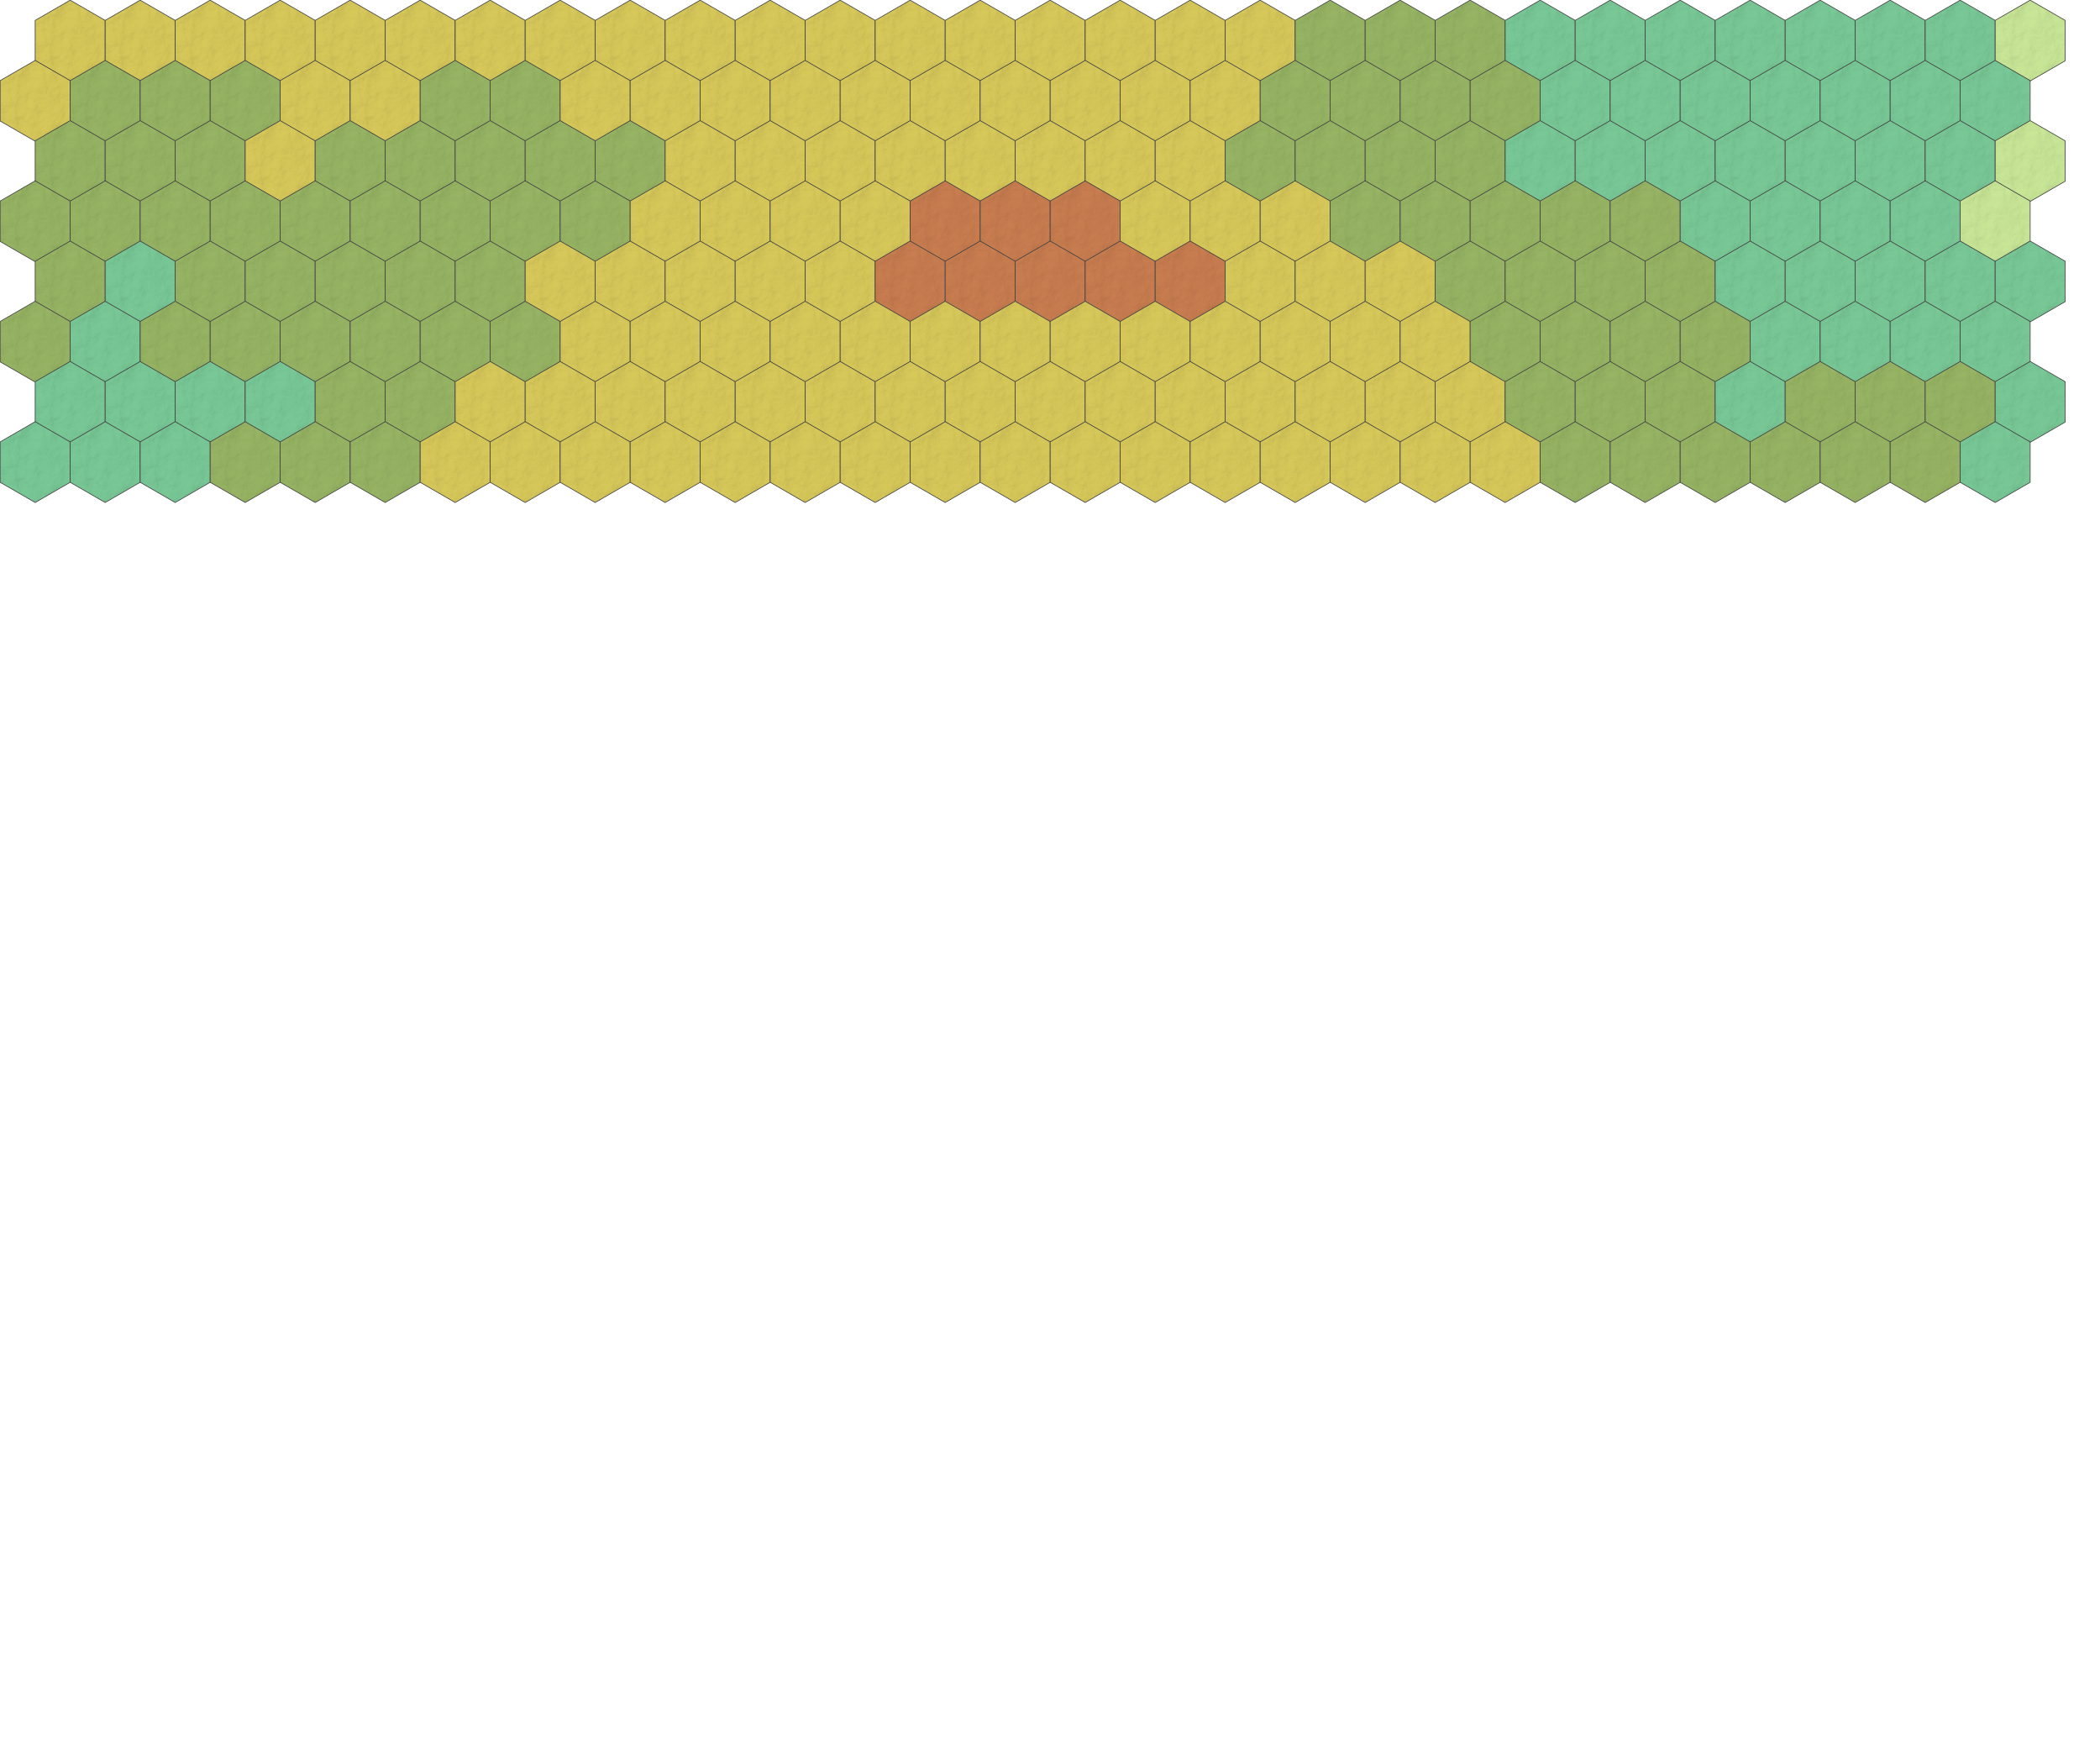
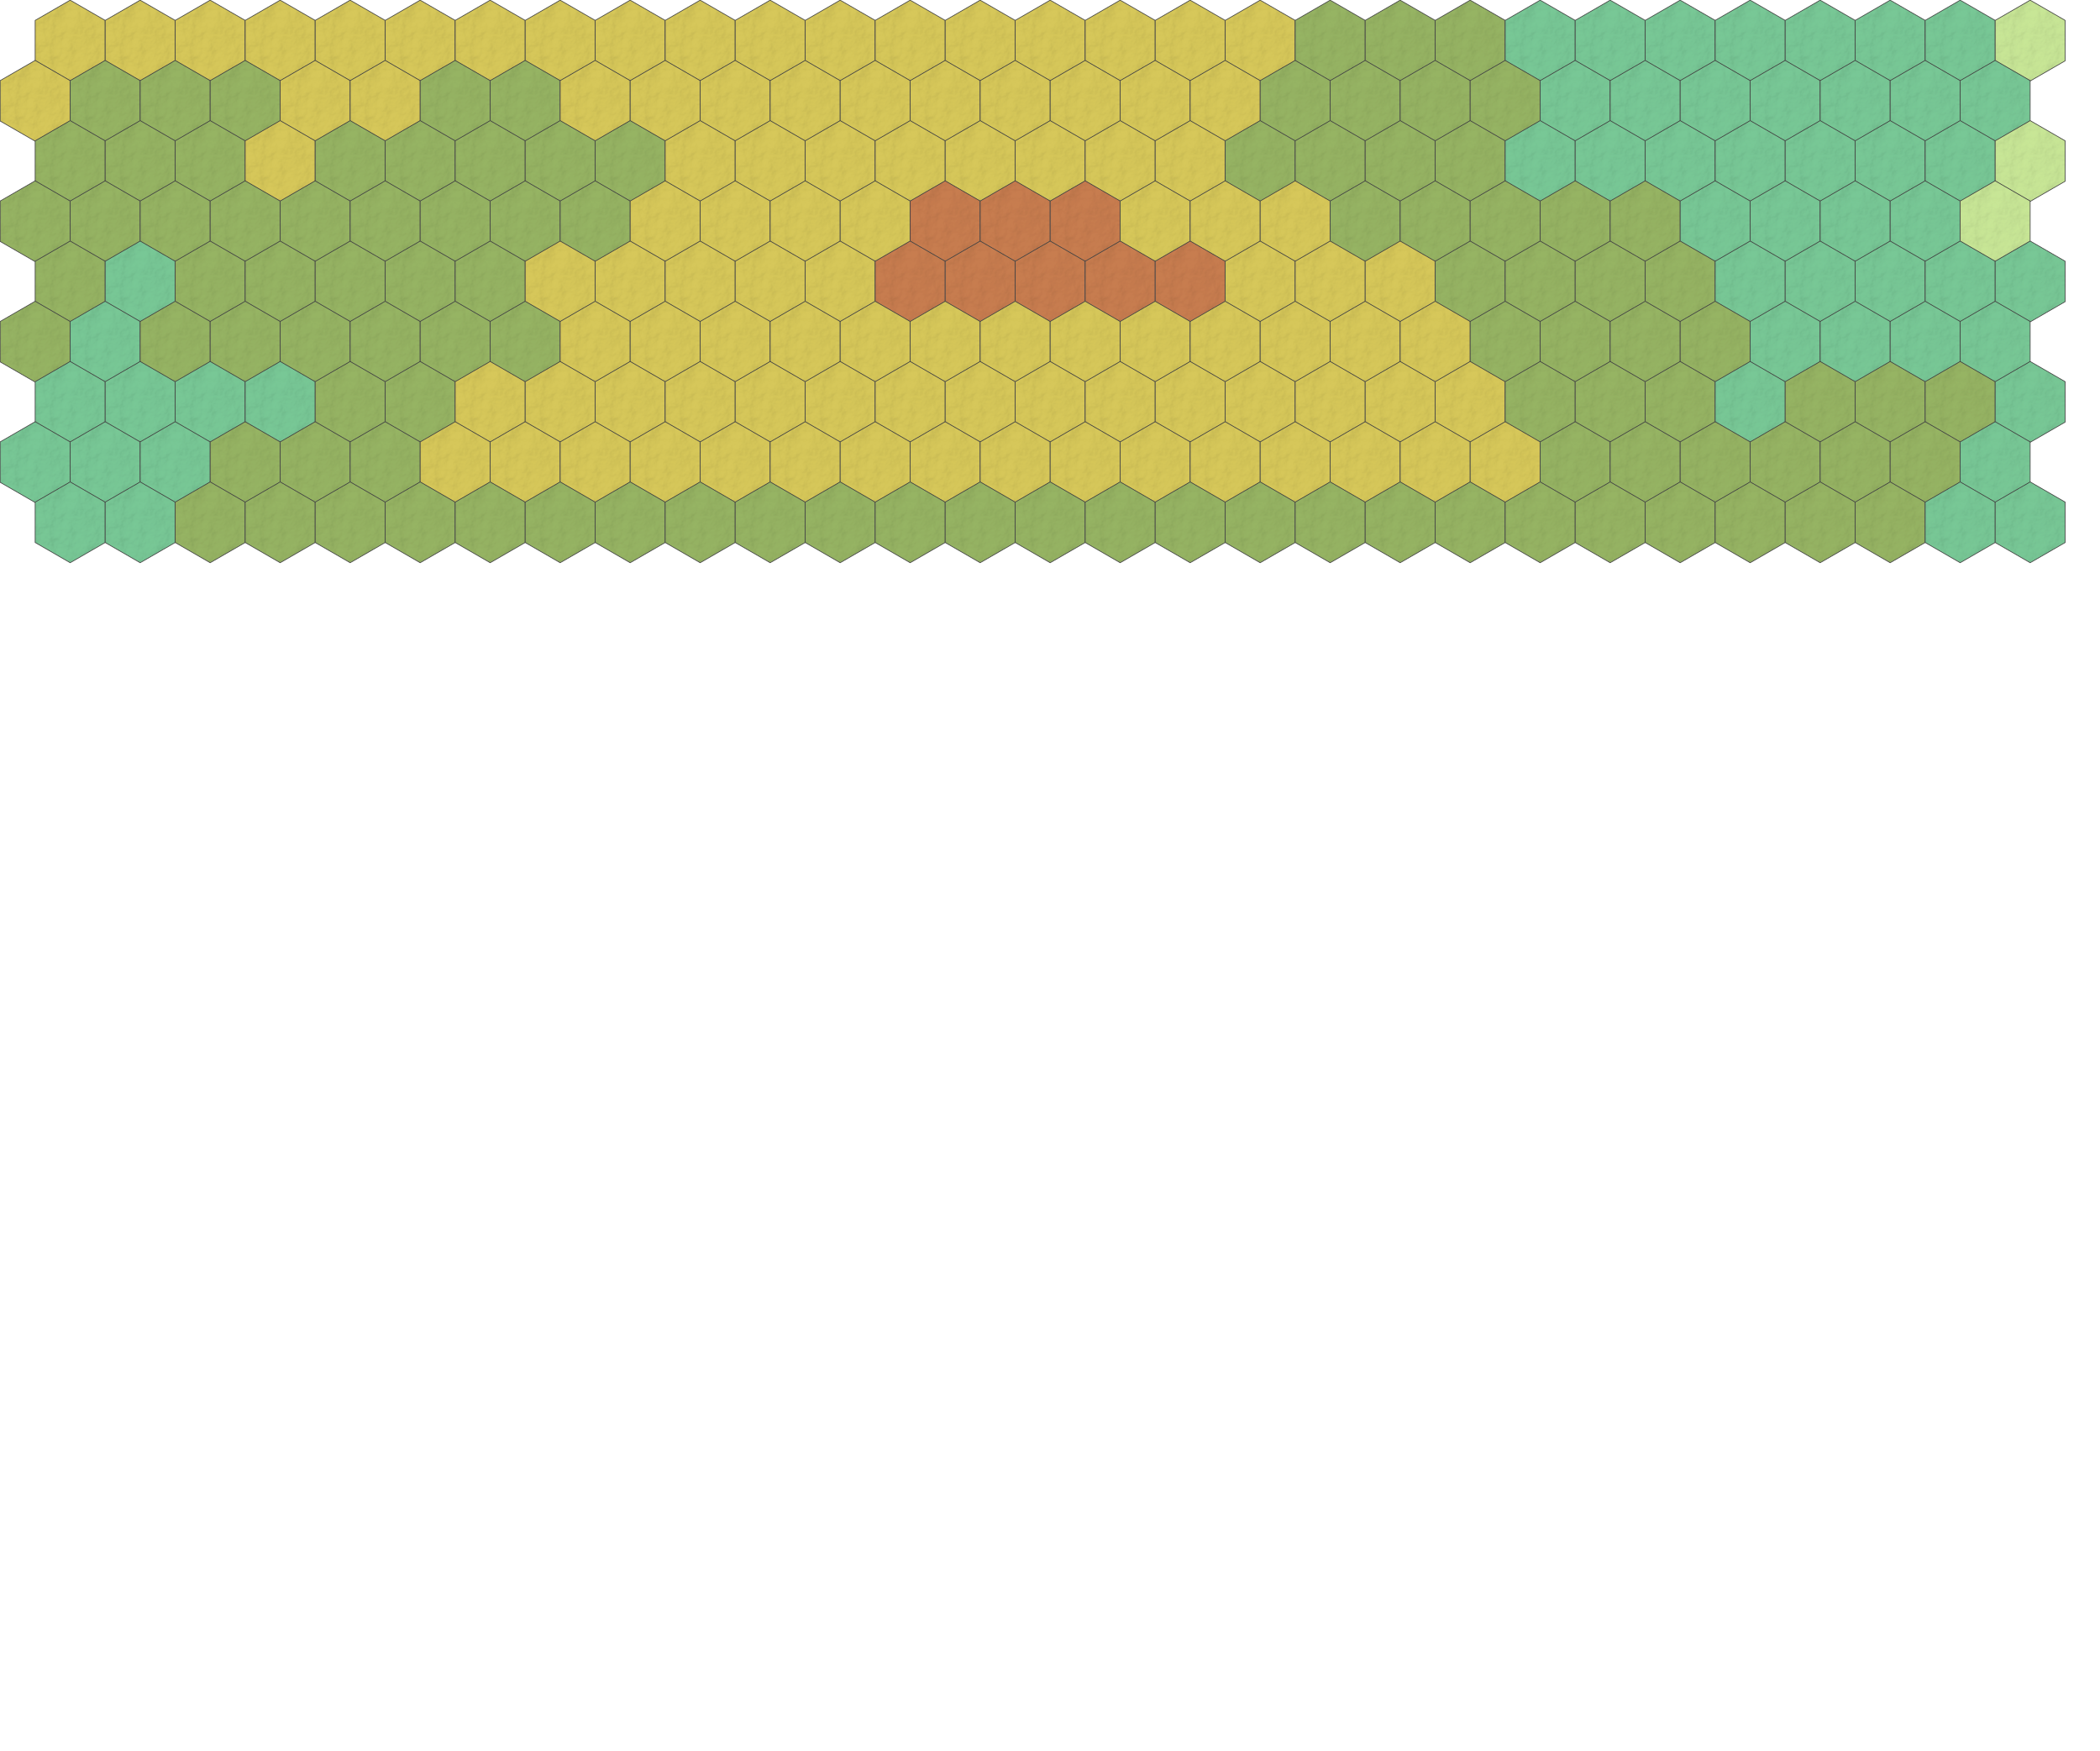
<svg xmlns="http://www.w3.org/2000/svg" xmlns:xlink="http://www.w3.org/1999/xlink" viewBox="0 0 3000 2500">
  <defs>
    <filter id="paper">
      <feTurbulence type="fractalNoise" baseFrequency="0.04" result="noise" numOctaves="5" />
      <feDiffuseLighting in="noise" surfaceScale="2" result="texture">
        <feDistantLight azimuth="45" elevation="75" />
      </feDiffuseLighting>
      <feComposite in="SourceGraphic" in2="texture" operator="arithmetic" k1="1" k2="0" k3="0" k4="0" />
    </filter>
    <polygon id="level5" filter="url(#paper)" fill="rgb(200,125,80)" stroke="#444444" points="50.24,0.25 100.23,29.112 100.23,86.835 50.24,115.697 0.25,86.835 0.25,29.112 50.24,0.25" />
    <polygon id="level4" filter="url(#paper)" fill="rgb(215,200,90)" stroke="#444444" points="50.24,0.25 100.23,29.112 100.23,86.835 50.24,115.697 0.25,86.835 0.25,29.112 50.24,0.25" />
    <polygon id="level3" filter="url(#paper)" fill="rgb(150,180,100)" stroke="#444444" points="50.24,0.25 100.23,29.112 100.23,86.835 50.24,115.697 0.25,86.835 0.25,29.112 50.24,0.25" />
    <polygon id="level2" filter="url(#paper)" fill="rgb(120,200,150)" stroke="#444444" points="50.24,0.25 100.23,29.112 100.23,86.835 50.24,115.697 0.25,86.835 0.25,29.112 50.24,0.25" />
    <polygon id="level1" filter="url(#paper)" fill="rgb(200,230,150)" stroke="#444444" points="50.24,0.25 100.23,29.112 100.23,86.835 50.24,115.697 0.25,86.835 0.25,29.112 50.24,0.25" />
  </defs>
  <g id="row1">
    <use id="0129" xlink:href="#level4" transform="translate(50)" />
    <use id="0128" xlink:href="#level4" transform="translate(150)" />
    <use id="0127" xlink:href="#level4" transform="translate(250)" />
    <use id="0126" xlink:href="#level4" transform="translate(350)" />
    <use id="0125" xlink:href="#level4" transform="translate(450)" />
    <use id="0124" xlink:href="#level4" transform="translate(550)" />
    <use id="0123" xlink:href="#level4" transform="translate(650)" />
    <use id="0122" xlink:href="#level4" transform="translate(750)" />
    <use id="0121" xlink:href="#level4" transform="translate(850)" />
    <use id="0120" xlink:href="#level4" transform="translate(950)" />
    <use id="0119" xlink:href="#level4" transform="translate(1050)" />
    <use id="0118" xlink:href="#level4" transform="translate(1150)" />
    <use id="0117" xlink:href="#level4" transform="translate(1250)" />
    <use id="0116" xlink:href="#level4" transform="translate(1350)" />
    <use id="0115" xlink:href="#level4" transform="translate(1450)" />
    <use id="0114" xlink:href="#level4" transform="translate(1550)" />
    <use id="0113" xlink:href="#level4" transform="translate(1650)" />
    <use id="0112" xlink:href="#level4" transform="translate(1750)" />
    <use id="0111" xlink:href="#level3" transform="translate(1850)" />
    <use id="0110" xlink:href="#level3" transform="translate(1950)" />
    <use id="0109" xlink:href="#level3" transform="translate(2050)" />
    <use id="0108" xlink:href="#level2" transform="translate(2150)" />
    <use id="0107" xlink:href="#level2" transform="translate(2250)" />
    <use id="0106" xlink:href="#level2" transform="translate(2350)" />
    <use id="0105" xlink:href="#level2" transform="translate(2450)" />
    <use id="0104" xlink:href="#level2" transform="translate(2550)" />
    <use id="0103" xlink:href="#level2" transform="translate(2650)" />
    <use id="0102" xlink:href="#level2" transform="translate(2750)" />
    <use id="0101" xlink:href="#level1" transform="translate(2850)" />
  </g>
  <g id="row2" transform="translate(0,86)">
    <use id="0229" xlink:href="#level4" />
    <use id="0228" xlink:href="#level3" transform="translate(100)" />
    <use id="0227" xlink:href="#level3" transform="translate(200)" />
    <use id="0226" xlink:href="#level3" transform="translate(300)" />
    <use id="0225" xlink:href="#level4" transform="translate(400)" />
    <use id="0224" xlink:href="#level4" transform="translate(500)" />
    <use id="0223" xlink:href="#level3" transform="translate(600)" />
    <use id="0222" xlink:href="#level3" transform="translate(700)" />
    <use id="0221" xlink:href="#level4" transform="translate(800)" />
    <use id="0220" xlink:href="#level4" transform="translate(900)" />
    <use id="0219" xlink:href="#level4" transform="translate(1000)" />
    <use id="0218" xlink:href="#level4" transform="translate(1100)" />
    <use id="0217" xlink:href="#level4" transform="translate(1200)" />
    <use id="0216" xlink:href="#level4" transform="translate(1300)" />
    <use id="0215" xlink:href="#level4" transform="translate(1400)" />
    <use id="0214" xlink:href="#level4" transform="translate(1500)" />
    <use id="0213" xlink:href="#level4" transform="translate(1600)" />
    <use id="0212" xlink:href="#level4" transform="translate(1700)" />
    <use id="0211" xlink:href="#level3" transform="translate(1800)" />
    <use id="0210" xlink:href="#level3" transform="translate(1900)" />
    <use id="0209" xlink:href="#level3" transform="translate(2000)" />
    <use id="0208" xlink:href="#level3" transform="translate(2100)" />
    <use id="0207" xlink:href="#level2" transform="translate(2200)" />
    <use id="0206" xlink:href="#level2" transform="translate(2300)" />
    <use id="0205" xlink:href="#level2" transform="translate(2400)" />
    <use id="0204" xlink:href="#level2" transform="translate(2500)" />
    <use id="0203" xlink:href="#level2" transform="translate(2600)" />
    <use id="0202" xlink:href="#level2" transform="translate(2700)" />
    <use id="0201" xlink:href="#level2" transform="translate(2800)" />
  </g>
  <g id="row3" transform="translate(0,172)">
    <use id="0329" xlink:href="#level3" transform="translate(50)" />
    <use id="0328" xlink:href="#level3" transform="translate(150)" />
    <use id="0327" xlink:href="#level3" transform="translate(250)" />
    <use id="0326" xlink:href="#level4" transform="translate(350)" />
    <use id="0325" xlink:href="#level3" transform="translate(450)" />
    <use id="0324" xlink:href="#level3" transform="translate(550)" />
    <use id="0323" xlink:href="#level3" transform="translate(650)" />
    <use id="0322" xlink:href="#level3" transform="translate(750)" />
    <use id="0321" xlink:href="#level3" transform="translate(850)" />
    <use id="0320" xlink:href="#level4" transform="translate(950)" />
    <use id="0319" xlink:href="#level4" transform="translate(1050)" />
    <use id="0318" xlink:href="#level4" transform="translate(1150)" />
    <use id="0317" xlink:href="#level4" transform="translate(1250)" />
    <use id="0316" xlink:href="#level4" transform="translate(1350)" />
    <use id="0315" xlink:href="#level4" transform="translate(1450)" />
    <use id="0314" xlink:href="#level4" transform="translate(1550)" />
    <use id="0313" xlink:href="#level4" transform="translate(1650)" />
    <use id="0312" xlink:href="#level3" transform="translate(1750)" />
    <use id="0311" xlink:href="#level3" transform="translate(1850)" />
    <use id="0310" xlink:href="#level3" transform="translate(1950)" />
    <use id="0309" xlink:href="#level3" transform="translate(2050)" />
    <use id="0308" xlink:href="#level2" transform="translate(2150)" />
    <use id="0307" xlink:href="#level2" transform="translate(2250)" />
    <use id="0306" xlink:href="#level2" transform="translate(2350)" />
    <use id="0305" xlink:href="#level2" transform="translate(2450)" />
    <use id="0304" xlink:href="#level2" transform="translate(2550)" />
    <use id="0303" xlink:href="#level2" transform="translate(2650)" />
    <use id="0302" xlink:href="#level2" transform="translate(2750)" />
    <use id="0301" xlink:href="#level1" transform="translate(2850)" />
  </g>
  <g id="row4" transform="translate(0,258)">
    <use id="0429" xlink:href="#level3" />
    <use id="0428" xlink:href="#level3" transform="translate(100)" />
    <use id="0427" xlink:href="#level3" transform="translate(200)" />
    <use id="0426" xlink:href="#level3" transform="translate(300)" />
    <use id="0425" xlink:href="#level3" transform="translate(400)" />
    <use id="0424" xlink:href="#level3" transform="translate(500)" />
    <use id="0423" xlink:href="#level3" transform="translate(600)" />
    <use id="0422" xlink:href="#level3" transform="translate(700)" />
    <use id="0421" xlink:href="#level3" transform="translate(800)" />
    <use id="0420" xlink:href="#level4" transform="translate(900)" />
    <use id="0419" xlink:href="#level4" transform="translate(1000)" />
    <use id="0418" xlink:href="#level4" transform="translate(1100)" />
    <use id="0417" xlink:href="#level4" transform="translate(1200)" />
    <use id="0416" xlink:href="#level5" transform="translate(1300)" />
    <use id="0415" xlink:href="#level5" transform="translate(1400)" />
    <use id="0414" xlink:href="#level5" transform="translate(1500)" />
    <use id="0413" xlink:href="#level4" transform="translate(1600)" />
    <use id="0412" xlink:href="#level4" transform="translate(1700)" />
    <use id="0411" xlink:href="#level4" transform="translate(1800)" />
    <use id="0410" xlink:href="#level3" transform="translate(1900)" />
    <use id="0409" xlink:href="#level3" transform="translate(2000)" />
    <use id="0408" xlink:href="#level3" transform="translate(2100)" />
    <use id="0407" xlink:href="#level3" transform="translate(2200)" />
    <use id="0406" xlink:href="#level3" transform="translate(2300)" />
    <use id="0405" xlink:href="#level2" transform="translate(2400)" />
    <use id="0404" xlink:href="#level2" transform="translate(2500)" />
    <use id="0403" xlink:href="#level2" transform="translate(2600)" />
    <use id="0402" xlink:href="#level2" transform="translate(2700)" />
    <use id="0401" xlink:href="#level1" transform="translate(2800)" />
  </g>
  <g id="row5" transform="translate(0,344)">
    <use id="0529" xlink:href="#level3" transform="translate(50)" />
    <use id="0528" xlink:href="#level2" transform="translate(150)" />
    <use id="0527" xlink:href="#level3" transform="translate(250)" />
    <use id="0526" xlink:href="#level3" transform="translate(350)" />
    <use id="0525" xlink:href="#level3" transform="translate(450)" />
    <use id="0524" xlink:href="#level3" transform="translate(550)" />
    <use id="0523" xlink:href="#level3" transform="translate(650)" />
    <use id="0522" xlink:href="#level4" transform="translate(750)" />
    <use id="0521" xlink:href="#level4" transform="translate(850)" />
    <use id="0520" xlink:href="#level4" transform="translate(950)" />
    <use id="0519" xlink:href="#level4" transform="translate(1050)" />
    <use id="0518" xlink:href="#level4" transform="translate(1150)" />
    <use id="0517" xlink:href="#level5" transform="translate(1250)" />
    <use id="0516" xlink:href="#level5" transform="translate(1350)" />
    <use id="0515" xlink:href="#level5" transform="translate(1450)" />
    <use id="0514" xlink:href="#level5" transform="translate(1550)" />
    <use id="0513" xlink:href="#level5" transform="translate(1650)" />
    <use id="0512" xlink:href="#level4" transform="translate(1750)" />
    <use id="0511" xlink:href="#level4" transform="translate(1850)" />
    <use id="0510" xlink:href="#level4" transform="translate(1950)" />
    <use id="0509" xlink:href="#level3" transform="translate(2050)" />
    <use id="0508" xlink:href="#level3" transform="translate(2150)" />
    <use id="0507" xlink:href="#level3" transform="translate(2250)" />
    <use id="0506" xlink:href="#level3" transform="translate(2350)" />
    <use id="0505" xlink:href="#level2" transform="translate(2450)" />
    <use id="0504" xlink:href="#level2" transform="translate(2550)" />
    <use id="0503" xlink:href="#level2" transform="translate(2650)" />
    <use id="0502" xlink:href="#level2" transform="translate(2750)" />
    <use id="0501" xlink:href="#level2" transform="translate(2850)" />
  </g>
  <g id="row6" transform="translate(0,430)">
    <use id="0629" xlink:href="#level3" />
    <use id="0628" xlink:href="#level2" transform="translate(100)" />
    <use id="0627" xlink:href="#level3" transform="translate(200)" />
    <use id="0626" xlink:href="#level3" transform="translate(300)" />
    <use id="0625" xlink:href="#level3" transform="translate(400)" />
    <use id="0624" xlink:href="#level3" transform="translate(500)" />
    <use id="0623" xlink:href="#level3" transform="translate(600)" />
    <use id="0622" xlink:href="#level3" transform="translate(700)" />
    <use id="0621" xlink:href="#level4" transform="translate(800)" />
    <use id="0620" xlink:href="#level4" transform="translate(900)" />
    <use id="0619" xlink:href="#level4" transform="translate(1000)" />
    <use id="0618" xlink:href="#level4" transform="translate(1100)" />
    <use id="0617" xlink:href="#level4" transform="translate(1200)" />
    <use id="0616" xlink:href="#level4" transform="translate(1300)" />
    <use id="0615" xlink:href="#level4" transform="translate(1400)" />
    <use id="0614" xlink:href="#level4" transform="translate(1500)" />
    <use id="0613" xlink:href="#level4" transform="translate(1600)" />
    <use id="0612" xlink:href="#level4" transform="translate(1700)" />
    <use id="0611" xlink:href="#level4" transform="translate(1800)" />
    <use id="0610" xlink:href="#level4" transform="translate(1900)" />
    <use id="0609" xlink:href="#level4" transform="translate(2000)" />
    <use id="0608" xlink:href="#level3" transform="translate(2100)" />
    <use id="0607" xlink:href="#level3" transform="translate(2200)" />
    <use id="0606" xlink:href="#level3" transform="translate(2300)" />
    <use id="0605" xlink:href="#level3" transform="translate(2400)" />
    <use id="0604" xlink:href="#level2" transform="translate(2500)" />
    <use id="0603" xlink:href="#level2" transform="translate(2600)" />
    <use id="0602" xlink:href="#level2" transform="translate(2700)" />
    <use id="0601" xlink:href="#level2" transform="translate(2800)" />
  </g>
  <g id="row7" transform="translate(0,516)">
    <use id="0729" xlink:href="#level2" transform="translate(50)" />
    <use id="0728" xlink:href="#level2" transform="translate(150)" />
    <use id="0727" xlink:href="#level2" transform="translate(250)" />
    <use id="0726" xlink:href="#level2" transform="translate(350)" />
    <use id="0725" xlink:href="#level3" transform="translate(450)" />
    <use id="0724" xlink:href="#level3" transform="translate(550)" />
    <use id="0723" xlink:href="#level4" transform="translate(650)" />
    <use id="0722" xlink:href="#level4" transform="translate(750)" />
    <use id="0721" xlink:href="#level4" transform="translate(850)" />
    <use id="0720" xlink:href="#level4" transform="translate(950)" />
    <use id="0719" xlink:href="#level4" transform="translate(1050)" />
    <use id="0718" xlink:href="#level4" transform="translate(1150)" />
    <use id="0717" xlink:href="#level4" transform="translate(1250)" />
    <use id="0716" xlink:href="#level4" transform="translate(1350)" />
    <use id="0715" xlink:href="#level4" transform="translate(1450)" />
    <use id="0714" xlink:href="#level4" transform="translate(1550)" />
    <use id="0713" xlink:href="#level4" transform="translate(1650)" />
    <use id="0712" xlink:href="#level4" transform="translate(1750)" />
    <use id="0711" xlink:href="#level4" transform="translate(1850)" />
    <use id="0710" xlink:href="#level4" transform="translate(1950)" />
    <use id="0709" xlink:href="#level4" transform="translate(2050)" />
    <use id="0708" xlink:href="#level3" transform="translate(2150)" />
    <use id="0707" xlink:href="#level3" transform="translate(2250)" />
    <use id="0706" xlink:href="#level3" transform="translate(2350)" />
    <use id="0705" xlink:href="#level2" transform="translate(2450)" />
    <use id="0704" xlink:href="#level3" transform="translate(2550)" />
    <use id="0703" xlink:href="#level3" transform="translate(2650)" />
    <use id="0702" xlink:href="#level3" transform="translate(2750)" />
    <use id="0701" xlink:href="#level2" transform="translate(2850)" />
  </g>
  <g id="row8" transform="translate(0,602)">
    <use id="0829" xlink:href="#level2" />
    <use id="0828" xlink:href="#level2" transform="translate(100)" />
    <use id="0827" xlink:href="#level2" transform="translate(200)" />
    <use id="0826" xlink:href="#level3" transform="translate(300)" />
    <use id="0825" xlink:href="#level3" transform="translate(400)" />
    <use id="0824" xlink:href="#level3" transform="translate(500)" />
    <use id="0823" xlink:href="#level4" transform="translate(600)" />
    <use id="0822" xlink:href="#level4" transform="translate(700)" />
    <use id="0821" xlink:href="#level4" transform="translate(800)" />
    <use id="0820" xlink:href="#level4" transform="translate(900)" />
    <use id="0819" xlink:href="#level4" transform="translate(1000)" />
    <use id="0818" xlink:href="#level4" transform="translate(1100)" />
    <use id="0817" xlink:href="#level4" transform="translate(1200)" />
    <use id="0816" xlink:href="#level4" transform="translate(1300)" />
    <use id="0815" xlink:href="#level4" transform="translate(1400)" />
    <use id="0814" xlink:href="#level4" transform="translate(1500)" />
    <use id="0813" xlink:href="#level4" transform="translate(1600)" />
    <use id="0812" xlink:href="#level4" transform="translate(1700)" />
    <use id="0811" xlink:href="#level4" transform="translate(1800)" />
    <use id="0810" xlink:href="#level4" transform="translate(1900)" />
    <use id="0809" xlink:href="#level4" transform="translate(2000)" />
    <use id="0808" xlink:href="#level4" transform="translate(2100)" />
    <use id="0807" xlink:href="#level3" transform="translate(2200)" />
    <use id="0806" xlink:href="#level3" transform="translate(2300)" />
    <use id="0805" xlink:href="#level3" transform="translate(2400)" />
    <use id="0804" xlink:href="#level3" transform="translate(2500)" />
    <use id="0803" xlink:href="#level3" transform="translate(2600)" />
    <use id="0802" xlink:href="#level3" transform="translate(2700)" />
    <use id="0801" xlink:href="#level2" transform="translate(2800)" />
  </g>
+   <g id="row9" transform="translate(0,688)">
+     <use id="0929" xlink:href="#level2" transform="translate(50)" />
+     <use id="0928" xlink:href="#level2" transform="translate(150)" />
+     <use id="0927" xlink:href="#level3" transform="translate(250)" />
+     <use id="0926" xlink:href="#level3" transform="translate(350)" />
+     <use id="0925" xlink:href="#level3" transform="translate(450)" />
+     <use id="0924" xlink:href="#level3" transform="translate(550)" />
+     <use id="0923" xlink:href="#level3" transform="translate(650)" />
+     <use id="0922" xlink:href="#level3" transform="translate(750)" />
+     <use id="0921" xlink:href="#level3" transform="translate(850)" />
+     <use id="0920" xlink:href="#level3" transform="translate(950)" />
+     <use id="0919" xlink:href="#level3" transform="translate(1050)" />
+     <use id="0918" xlink:href="#level3" transform="translate(1150)" />
+     <use id="0917" xlink:href="#level3" transform="translate(1250)" />
+     <use id="0916" xlink:href="#level3" transform="translate(1350)" />
+     <use id="0915" xlink:href="#level3" transform="translate(1450)" />
+     <use id="0914" xlink:href="#level3" transform="translate(1550)" />
+     <use id="0913" xlink:href="#level3" transform="translate(1650)" />
+     <use id="0912" xlink:href="#level3" transform="translate(1750)" />
+     <use id="0911" xlink:href="#level3" transform="translate(1850)" />
+     <use id="0910" xlink:href="#level3" transform="translate(1950)" />
+     <use id="0909" xlink:href="#level3" transform="translate(2050)" />
+     <use id="0908" xlink:href="#level3" transform="translate(2150)" />
+     <use id="0907" xlink:href="#level3" transform="translate(2250)" />
+     <use id="0906" xlink:href="#level3" transform="translate(2350)" />
+     <use id="0905" xlink:href="#level3" transform="translate(2450)" />
+     <use id="0904" xlink:href="#level3" transform="translate(2550)" />
+     <use id="0903" xlink:href="#level3" transform="translate(2650)" />
+     <use id="0902" xlink:href="#level2" transform="translate(2750)" />
+     <use id="0901" xlink:href="#level2" transform="translate(2850)" />
+   </g>
</svg>
